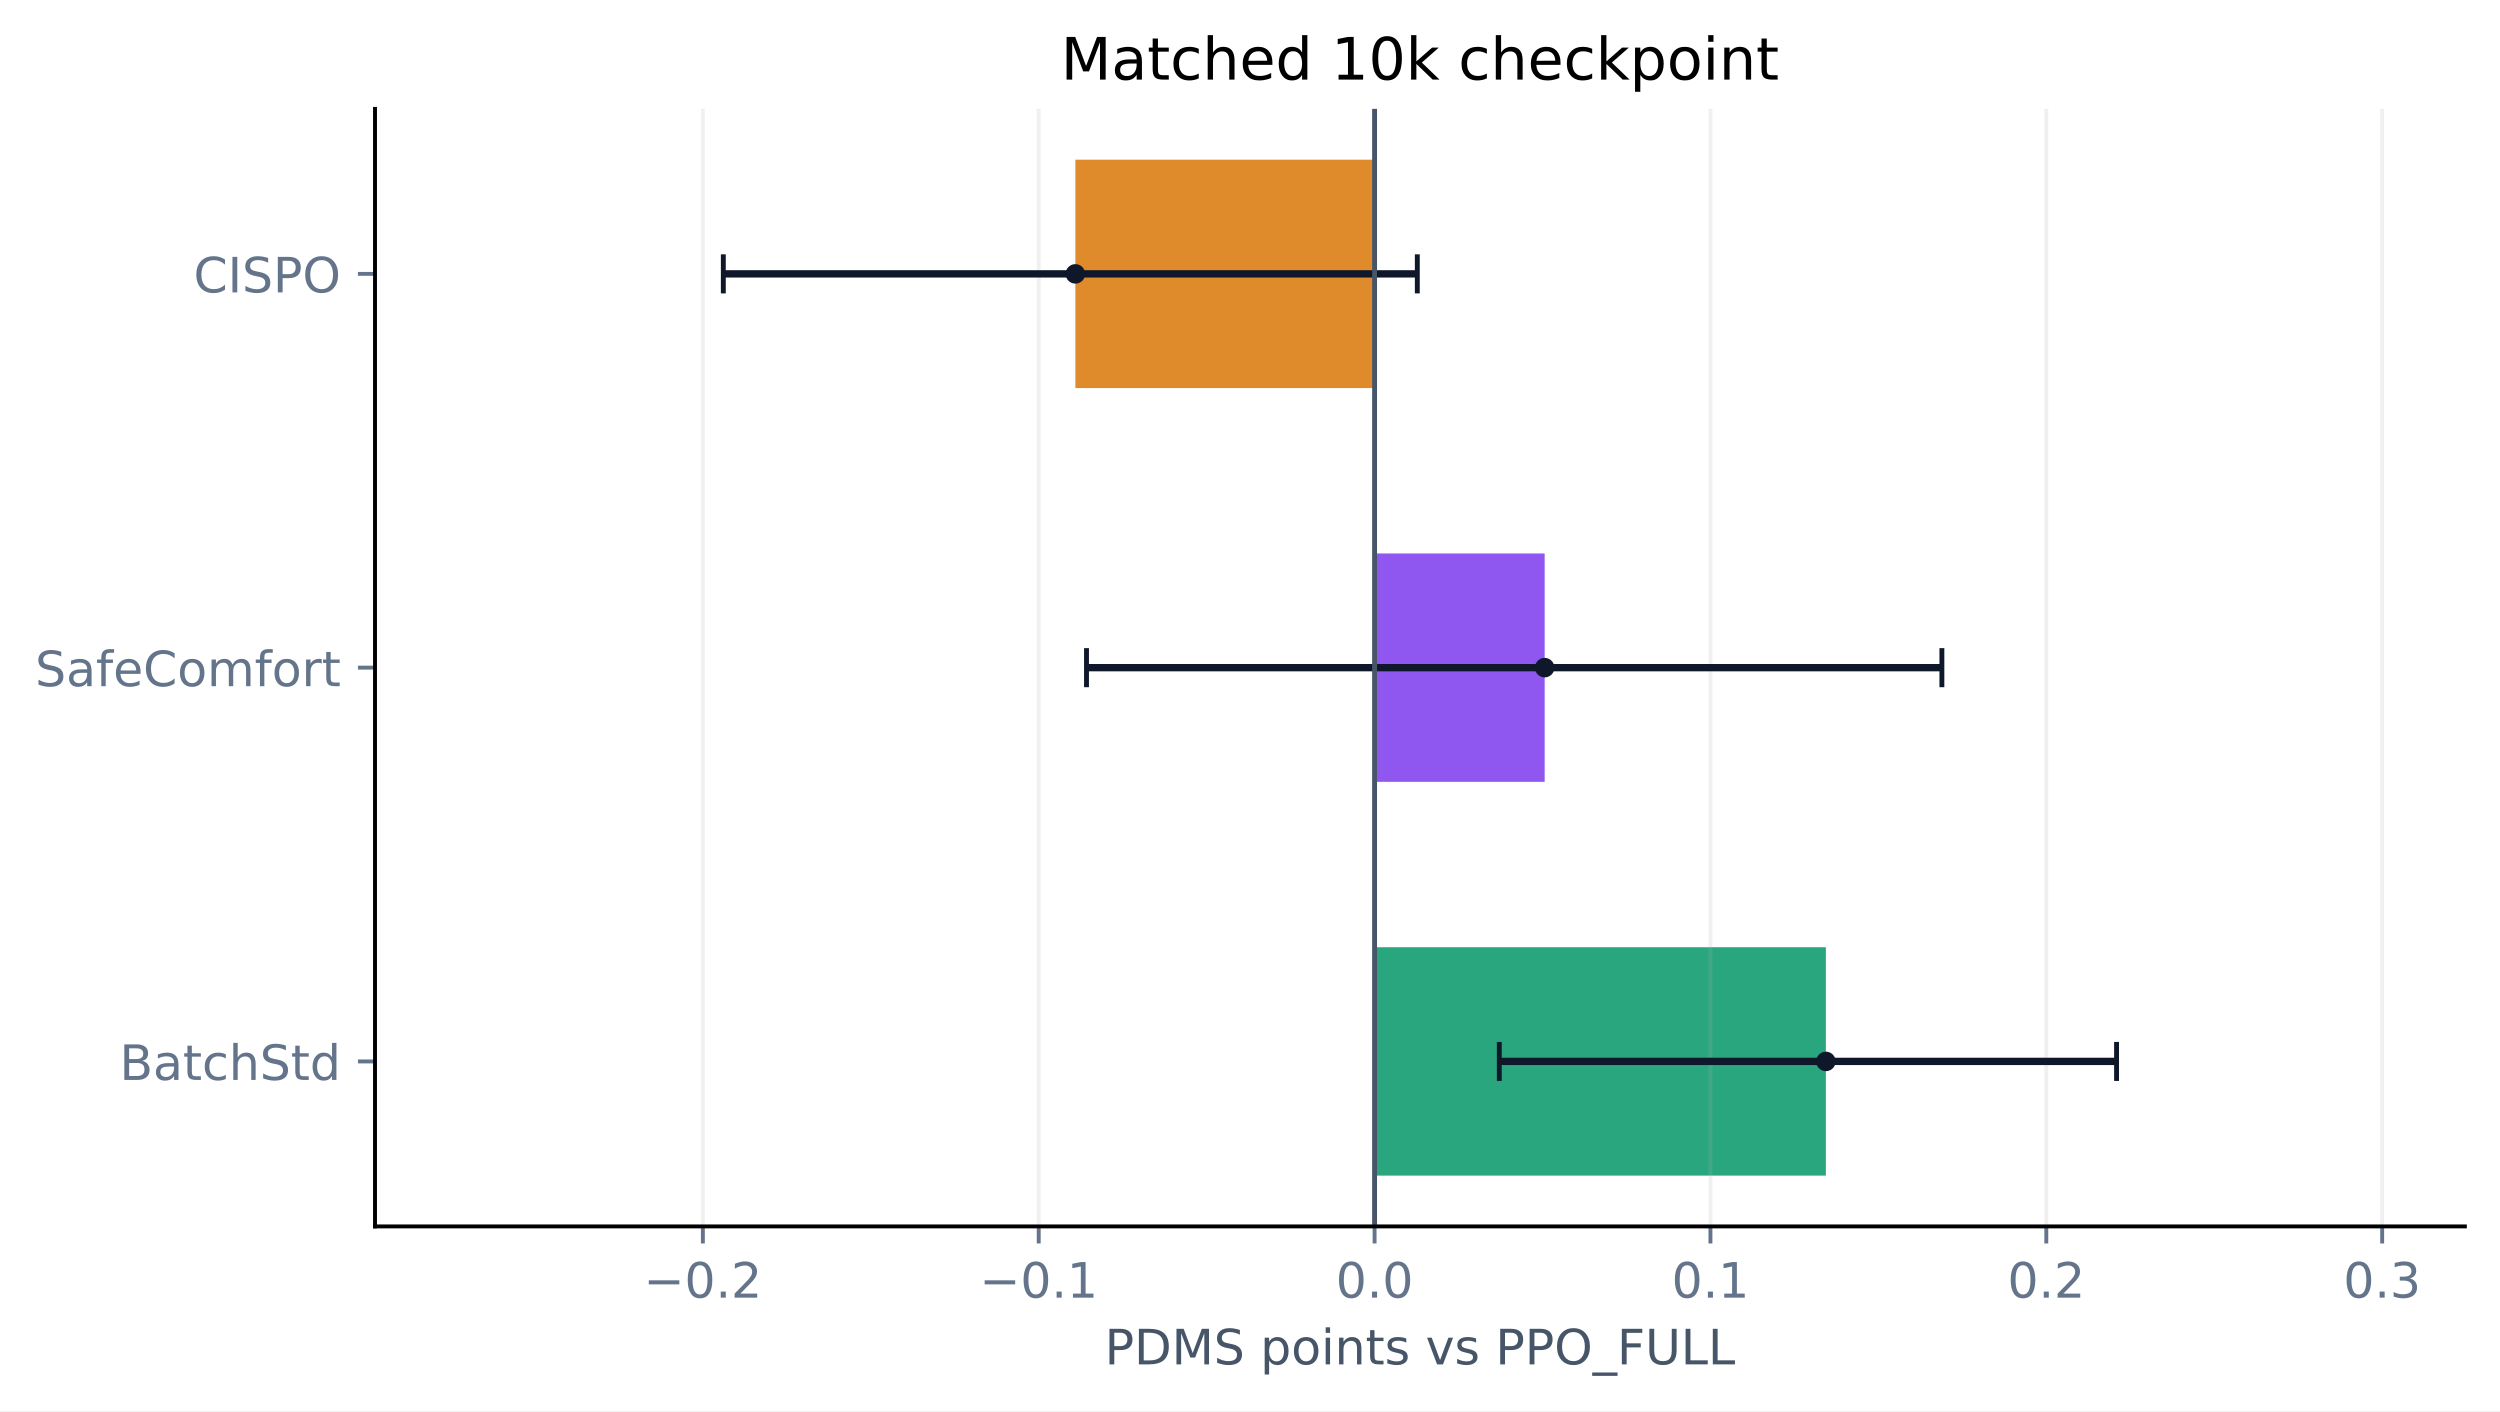
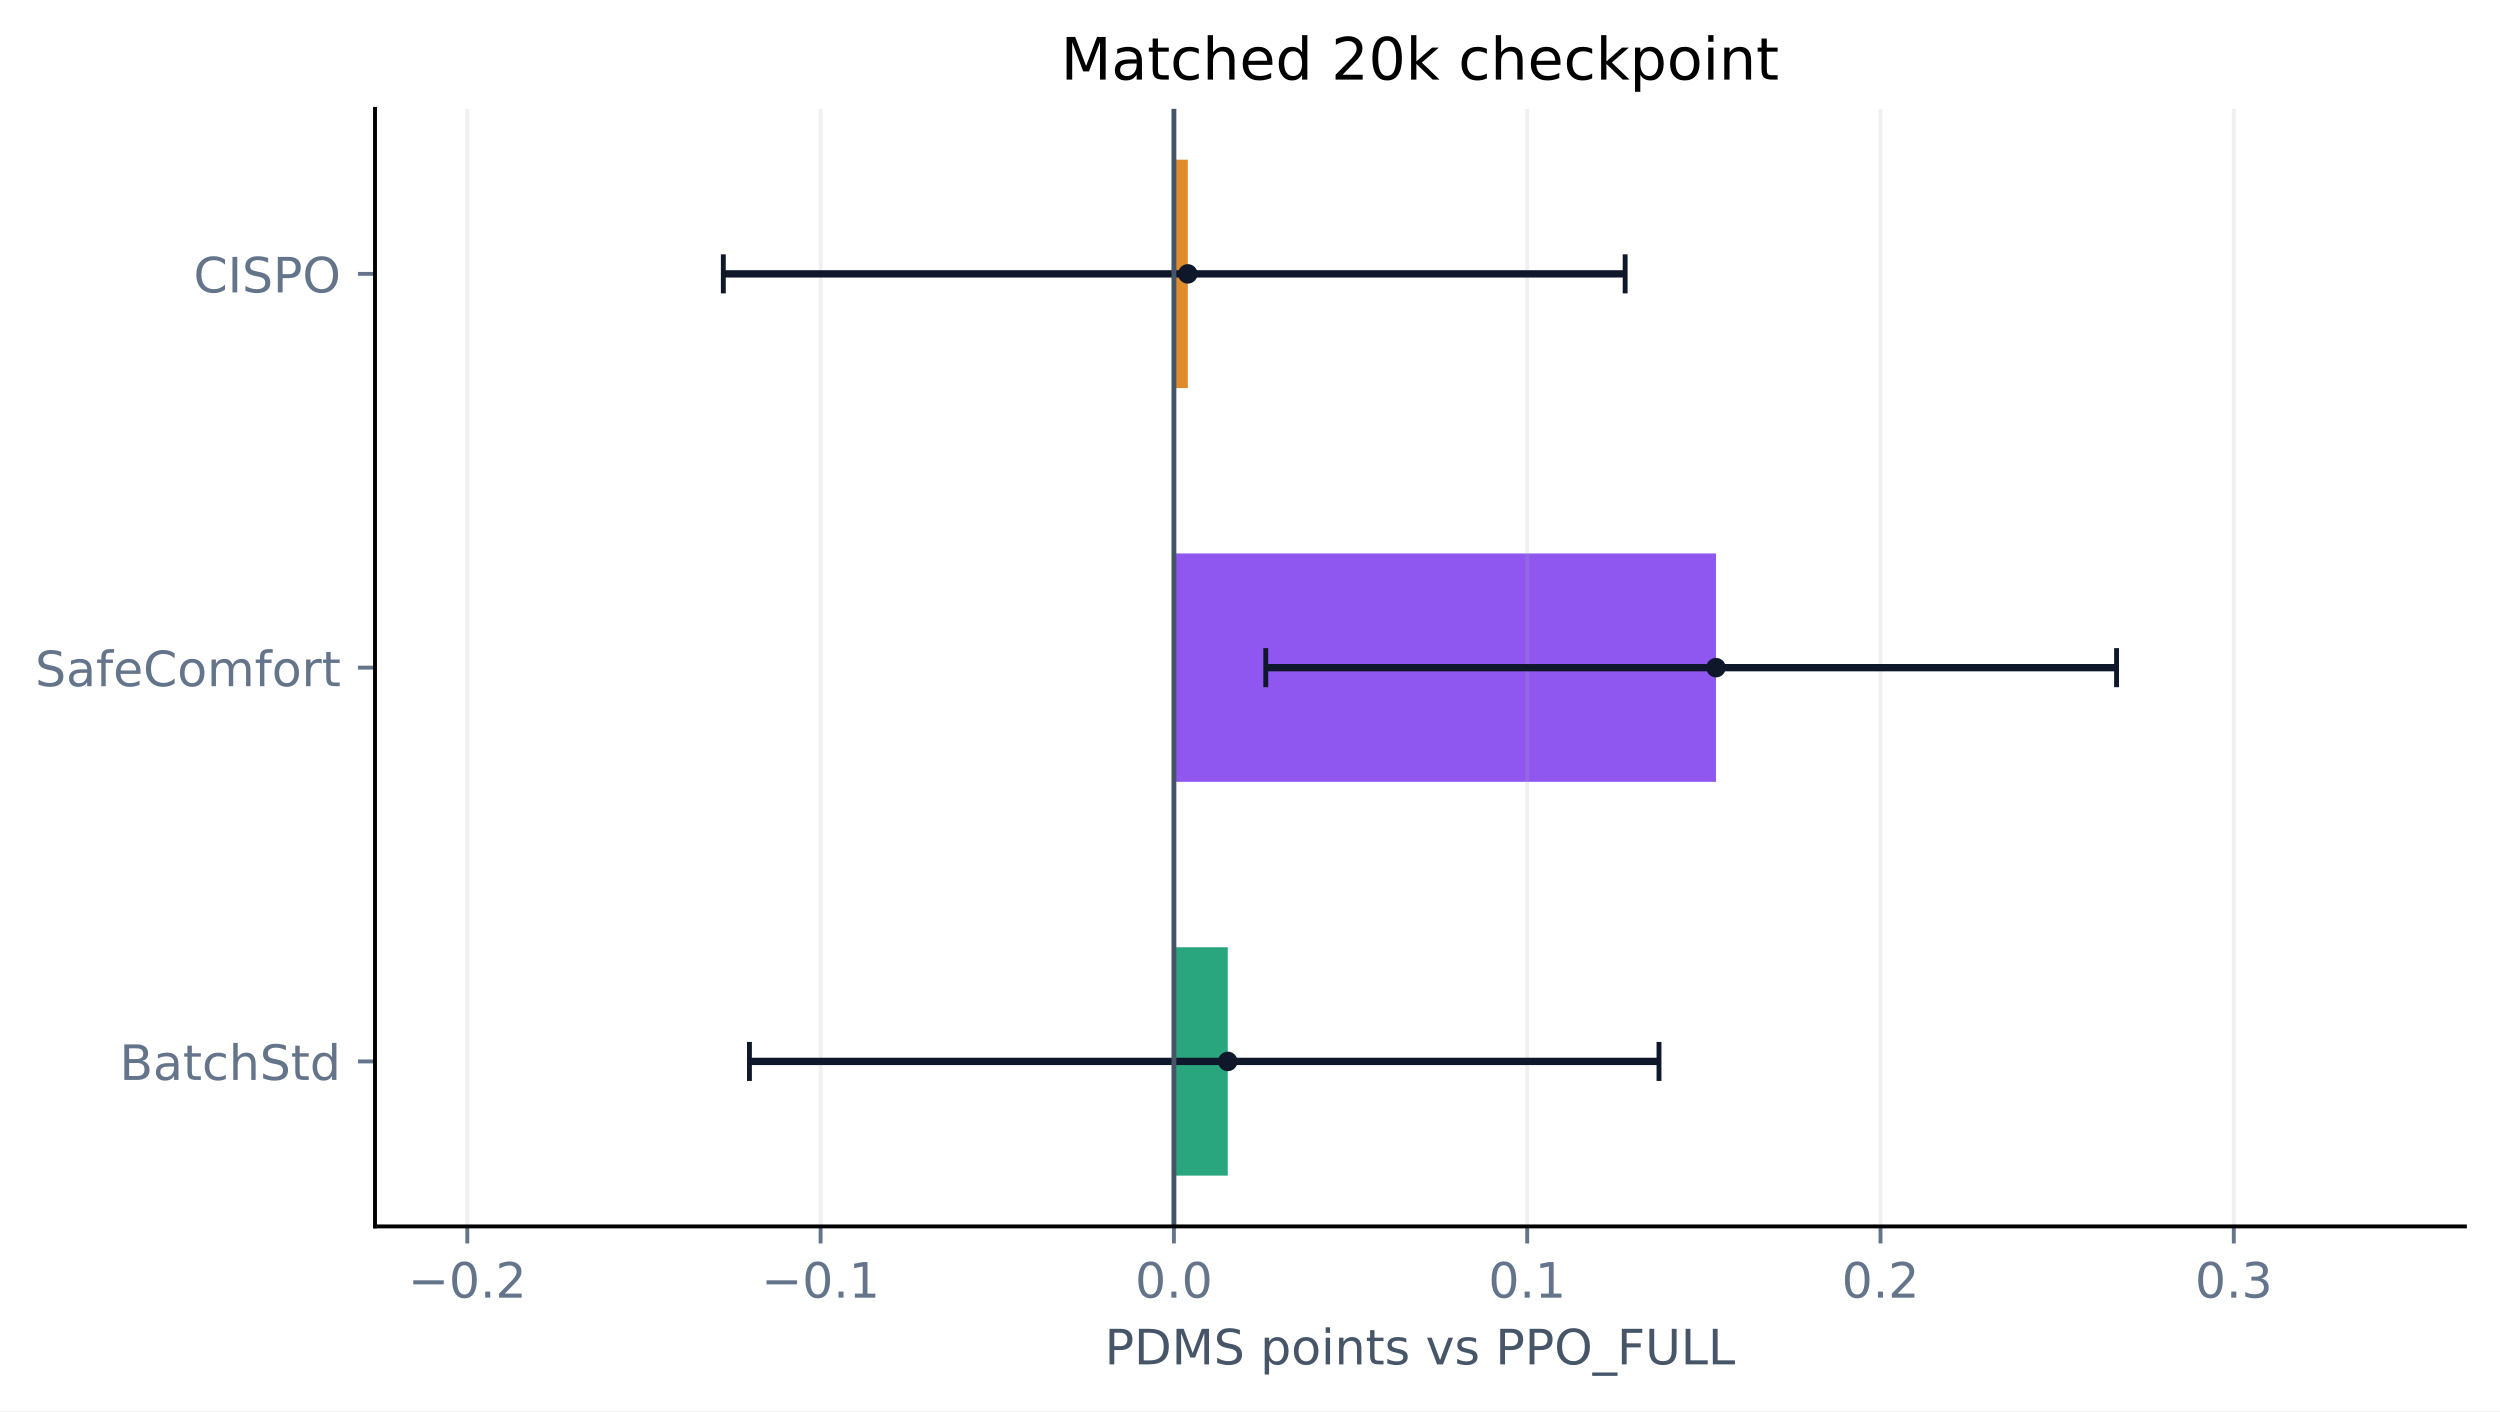
<svg xmlns="http://www.w3.org/2000/svg" xmlns:xlink="http://www.w3.org/1999/xlink" width="512.4pt" height="289.2pt" viewBox="0 0 512.4 289.2" version="1.1">
  <defs>
    <style type="text/css">*{stroke-linejoin: round; stroke-linecap: butt}</style>
  </defs>
  <g id="figure_1">
    <g id="patch_1">
      <path d="M 0 289.2  L 512.4 289.2  L 512.4 0  L 0 0  z " style="fill: #ffffff" />
    </g>
    <g id="axes_1">
      <g id="patch_2">
        <path d="M 76.862 251.365  L 505.2 251.365  L 505.2 22.318  L 76.862 22.318  z " style="fill: #ffffff" />
      </g>
      <g id="patch_3">
-         <path d="M 281.734 240.954  L 374.232 240.954  L 374.232 194.144  L 281.734 194.144  z " clip-path="url(#p1b302d1983)" style="fill: #059669; opacity: 0.85" />
+         <path d="M 240.603 240.954  L 251.644 240.954  L 251.644 194.144  L 240.603 194.144  z " clip-path="url(#p1b302d1983)" style="fill: #059669; opacity: 0.85" />
      </g>
      <g id="patch_4">
-         <path d="M 281.734 160.247  L 316.595 160.247  L 316.595 113.437  L 281.734 113.437  z " clip-path="url(#p1b302d1983)" style="fill: #7c3aed; opacity: 0.85" />
+         <path d="M 240.603 160.247  L 351.709 160.247  L 351.709 113.437  L 240.603 113.437  z " clip-path="url(#p1b302d1983)" style="fill: #7c3aed; opacity: 0.85" />
      </g>
      <g id="patch_5">
-         <path d="M 281.734 79.54  L 220.408 79.54  L 220.408 32.729  L 281.734 32.729  z " clip-path="url(#p1b302d1983)" style="fill: #d97706; opacity: 0.85" />
+         <path d="M 240.603 79.54  L 243.451 79.54  L 243.451 32.729  L 240.603 32.729  z " clip-path="url(#p1b302d1983)" style="fill: #d97706; opacity: 0.85" />
      </g>
      <g id="matplotlib.axis_1">
        <g id="xtick_1">
          <g id="line2d_1">
-             <path d="M 144.058 251.365  L 144.058 22.318  " clip-path="url(#p1b302d1983)" style="fill: none; stroke: #b0b0b0; stroke-opacity: 0.18; stroke-width: 0.8; stroke-linecap: square" />
+             <path d="M 95.779 251.365  L 95.779 22.318  " clip-path="url(#p1b302d1983)" style="fill: none; stroke: #b0b0b0; stroke-opacity: 0.18; stroke-width: 0.8; stroke-linecap: square" />
          </g>
          <g id="line2d_2">
            <defs>
              <path id="m42827bd7b4" d="M 0 0  L 0 3.5  " style="stroke: #64748b; stroke-width: 0.8" />
            </defs>
            <g>
-               <use xlink:href="#m42827bd7b4" x="144.058" y="251.365" style="fill: #64748b; stroke: #64748b; stroke-width: 0.8" />
+               <use xlink:href="#m42827bd7b4" x="95.779" y="251.365" style="fill: #64748b; stroke: #64748b; stroke-width: 0.8" />
            </g>
          </g>
          <g id="text_1">
-             <g style="fill: #64748b" transform="translate(131.917 265.9636) scale(0.1 -0.1)">
+             <g style="fill: #64748b" transform="translate(83.63792 265.9636) scale(0.1 -0.1)">
              <defs>
                <path id="DejaVuSans-2212" d="M 678 2272  L 4684 2272  L 4684 1741  L 678 1741  L 678 2272  z " transform="scale(0.015625)" />
                <path id="DejaVuSans-30" d="M 2034 4250  Q 1547 4250 1301 3770  Q 1056 3291 1056 2328  Q 1056 1369 1301 889  Q 1547 409 2034 409  Q 2525 409 2770 889  Q 3016 1369 3016 2328  Q 3016 3291 2770 3770  Q 2525 4250 2034 4250  z M 2034 4750  Q 2819 4750 3233 4129  Q 3647 3509 3647 2328  Q 3647 1150 3233 529  Q 2819 -91 2034 -91  Q 1250 -91 836 529  Q 422 1150 422 2328  Q 422 3509 836 4129  Q 1250 4750 2034 4750  z " transform="scale(0.015625)" />
                <path id="DejaVuSans-2e" d="M 684 794  L 1344 794  L 1344 0  L 684 0  L 684 794  z " transform="scale(0.015625)" />
                <path id="DejaVuSans-32" d="M 1228 531  L 3431 531  L 3431 0  L 469 0  L 469 531  Q 828 903 1448 1529  Q 2069 2156 2228 2338  Q 2531 2678 2651 2914  Q 2772 3150 2772 3378  Q 2772 3750 2511 3984  Q 2250 4219 1831 4219  Q 1534 4219 1204 4116  Q 875 4013 500 3803  L 500 4441  Q 881 4594 1212 4672  Q 1544 4750 1819 4750  Q 2544 4750 2975 4387  Q 3406 4025 3406 3419  Q 3406 3131 3298 2873  Q 3191 2616 2906 2266  Q 2828 2175 2409 1742  Q 1991 1309 1228 531  z " transform="scale(0.015625)" />
              </defs>
              <use xlink:href="#DejaVuSans-2212" />
              <use xlink:href="#DejaVuSans-30" x="83.789" />
              <use xlink:href="#DejaVuSans-2e" x="147.412" />
              <use xlink:href="#DejaVuSans-32" x="179.199" />
            </g>
          </g>
        </g>
        <g id="xtick_2">
          <g id="line2d_3">
-             <path d="M 212.896 251.365  L 212.896 22.318  " clip-path="url(#p1b302d1983)" style="fill: none; stroke: #b0b0b0; stroke-opacity: 0.18; stroke-width: 0.8; stroke-linecap: square" />
+             <path d="M 168.191 251.365  L 168.191 22.318  " clip-path="url(#p1b302d1983)" style="fill: none; stroke: #b0b0b0; stroke-opacity: 0.18; stroke-width: 0.8; stroke-linecap: square" />
          </g>
          <g id="line2d_4">
            <g>
-               <use xlink:href="#m42827bd7b4" x="212.896" y="251.365" style="fill: #64748b; stroke: #64748b; stroke-width: 0.8" />
+               <use xlink:href="#m42827bd7b4" x="168.191" y="251.365" style="fill: #64748b; stroke: #64748b; stroke-width: 0.8" />
            </g>
          </g>
          <g id="text_2">
-             <g style="fill: #64748b" transform="translate(200.7548 265.9636) scale(0.1 -0.1)">
+             <g style="fill: #64748b" transform="translate(156.0499 265.9636) scale(0.1 -0.1)">
              <defs>
                <path id="DejaVuSans-31" d="M 794 531  L 1825 531  L 1825 4091  L 703 3866  L 703 4441  L 1819 4666  L 2450 4666  L 2450 531  L 3481 531  L 3481 0  L 794 0  L 794 531  z " transform="scale(0.015625)" />
              </defs>
              <use xlink:href="#DejaVuSans-2212" />
              <use xlink:href="#DejaVuSans-30" x="83.789" />
              <use xlink:href="#DejaVuSans-2e" x="147.412" />
              <use xlink:href="#DejaVuSans-31" x="179.199" />
            </g>
          </g>
        </g>
        <g id="xtick_3">
          <g id="line2d_5">
-             <path d="M 281.734 251.365  L 281.734 22.318  " clip-path="url(#p1b302d1983)" style="fill: none; stroke: #b0b0b0; stroke-opacity: 0.18; stroke-width: 0.8; stroke-linecap: square" />
+             <path d="M 240.603 251.365  L 240.603 22.318  " clip-path="url(#p1b302d1983)" style="fill: none; stroke: #b0b0b0; stroke-opacity: 0.18; stroke-width: 0.8; stroke-linecap: square" />
          </g>
          <g id="line2d_6">
            <g>
-               <use xlink:href="#m42827bd7b4" x="281.734" y="251.365" style="fill: #64748b; stroke: #64748b; stroke-width: 0.8" />
+               <use xlink:href="#m42827bd7b4" x="240.603" y="251.365" style="fill: #64748b; stroke: #64748b; stroke-width: 0.8" />
            </g>
          </g>
          <g id="text_3">
-             <g style="fill: #64748b" transform="translate(273.7825 265.9636) scale(0.1 -0.1)">
+             <g style="fill: #64748b" transform="translate(232.6517 265.9636) scale(0.1 -0.1)">
              <use xlink:href="#DejaVuSans-30" />
              <use xlink:href="#DejaVuSans-2e" x="63.623" />
              <use xlink:href="#DejaVuSans-30" x="95.41" />
            </g>
          </g>
        </g>
        <g id="xtick_4">
          <g id="line2d_7">
-             <path d="M 350.572 251.365  L 350.572 22.318  " clip-path="url(#p1b302d1983)" style="fill: none; stroke: #b0b0b0; stroke-opacity: 0.18; stroke-width: 0.8; stroke-linecap: square" />
+             <path d="M 313.015 251.365  L 313.015 22.318  " clip-path="url(#p1b302d1983)" style="fill: none; stroke: #b0b0b0; stroke-opacity: 0.18; stroke-width: 0.8; stroke-linecap: square" />
          </g>
          <g id="line2d_8">
            <g>
-               <use xlink:href="#m42827bd7b4" x="350.572" y="251.365" style="fill: #64748b; stroke: #64748b; stroke-width: 0.8" />
+               <use xlink:href="#m42827bd7b4" x="313.015" y="251.365" style="fill: #64748b; stroke: #64748b; stroke-width: 0.8" />
            </g>
          </g>
          <g id="text_4">
-             <g style="fill: #64748b" transform="translate(342.6204 265.9636) scale(0.1 -0.1)">
+             <g style="fill: #64748b" transform="translate(305.0637 265.9636) scale(0.1 -0.1)">
              <use xlink:href="#DejaVuSans-30" />
              <use xlink:href="#DejaVuSans-2e" x="63.623" />
              <use xlink:href="#DejaVuSans-31" x="95.41" />
            </g>
          </g>
        </g>
        <g id="xtick_5">
          <g id="line2d_9">
-             <path d="M 419.41 251.365  L 419.41 22.318  " clip-path="url(#p1b302d1983)" style="fill: none; stroke: #b0b0b0; stroke-opacity: 0.18; stroke-width: 0.8; stroke-linecap: square" />
+             <path d="M 385.427 251.365  L 385.427 22.318  " clip-path="url(#p1b302d1983)" style="fill: none; stroke: #b0b0b0; stroke-opacity: 0.18; stroke-width: 0.8; stroke-linecap: square" />
          </g>
          <g id="line2d_10">
            <g>
-               <use xlink:href="#m42827bd7b4" x="419.41" y="251.365" style="fill: #64748b; stroke: #64748b; stroke-width: 0.8" />
+               <use xlink:href="#m42827bd7b4" x="385.427" y="251.365" style="fill: #64748b; stroke: #64748b; stroke-width: 0.8" />
            </g>
          </g>
          <g id="text_5">
-             <g style="fill: #64748b" transform="translate(411.4582 265.9636) scale(0.1 -0.1)">
+             <g style="fill: #64748b" transform="translate(377.4757 265.9636) scale(0.1 -0.1)">
              <use xlink:href="#DejaVuSans-30" />
              <use xlink:href="#DejaVuSans-2e" x="63.623" />
              <use xlink:href="#DejaVuSans-32" x="95.41" />
            </g>
          </g>
        </g>
        <g id="xtick_6">
          <g id="line2d_11">
-             <path d="M 488.248 251.365  L 488.248 22.318  " clip-path="url(#p1b302d1983)" style="fill: none; stroke: #b0b0b0; stroke-opacity: 0.18; stroke-width: 0.8; stroke-linecap: square" />
+             <path d="M 457.839 251.365  L 457.839 22.318  " clip-path="url(#p1b302d1983)" style="fill: none; stroke: #b0b0b0; stroke-opacity: 0.18; stroke-width: 0.8; stroke-linecap: square" />
          </g>
          <g id="line2d_12">
            <g>
-               <use xlink:href="#m42827bd7b4" x="488.248" y="251.365" style="fill: #64748b; stroke: #64748b; stroke-width: 0.8" />
+               <use xlink:href="#m42827bd7b4" x="457.839" y="251.365" style="fill: #64748b; stroke: #64748b; stroke-width: 0.8" />
            </g>
          </g>
          <g id="text_6">
-             <g style="fill: #64748b" transform="translate(480.2961 265.9636) scale(0.1 -0.1)">
+             <g style="fill: #64748b" transform="translate(449.8877 265.9636) scale(0.1 -0.1)">
              <defs>
                <path id="DejaVuSans-33" d="M 2597 2516  Q 3050 2419 3304 2112  Q 3559 1806 3559 1356  Q 3559 666 3084 287  Q 2609 -91 1734 -91  Q 1441 -91 1130 -33  Q 819 25 488 141  L 488 750  Q 750 597 1062 519  Q 1375 441 1716 441  Q 2309 441 2620 675  Q 2931 909 2931 1356  Q 2931 1769 2642 2001  Q 2353 2234 1838 2234  L 1294 2234  L 1294 2753  L 1863 2753  Q 2328 2753 2575 2939  Q 2822 3125 2822 3475  Q 2822 3834 2567 4026  Q 2313 4219 1838 4219  Q 1578 4219 1281 4162  Q 984 4106 628 3988  L 628 4550  Q 988 4650 1302 4700  Q 1616 4750 1894 4750  Q 2613 4750 3031 4423  Q 3450 4097 3450 3541  Q 3450 3153 3228 2886  Q 3006 2619 2597 2516  z " transform="scale(0.015625)" />
              </defs>
              <use xlink:href="#DejaVuSans-30" />
              <use xlink:href="#DejaVuSans-2e" x="63.623" />
              <use xlink:href="#DejaVuSans-33" x="95.41" />
            </g>
          </g>
        </g>
        <g id="text_7">
          <g style="fill: #475569" transform="translate(226.4177 279.6417) scale(0.1 -0.1)">
            <defs>
              <path id="DejaVuSans-50" d="M 1259 4147  L 1259 2394  L 2053 2394  Q 2494 2394 2734 2622  Q 2975 2850 2975 3272  Q 2975 3691 2734 3919  Q 2494 4147 2053 4147  L 1259 4147  z M 628 4666  L 2053 4666  Q 2838 4666 3239 4311  Q 3641 3956 3641 3272  Q 3641 2581 3239 2228  Q 2838 1875 2053 1875  L 1259 1875  L 1259 0  L 628 0  L 628 4666  z " transform="scale(0.015625)" />
              <path id="DejaVuSans-44" d="M 1259 4147  L 1259 519  L 2022 519  Q 2988 519 3436 956  Q 3884 1394 3884 2338  Q 3884 3275 3436 3711  Q 2988 4147 2022 4147  L 1259 4147  z M 628 4666  L 1925 4666  Q 3281 4666 3915 4102  Q 4550 3538 4550 2338  Q 4550 1131 3912 565  Q 3275 0 1925 0  L 628 0  L 628 4666  z " transform="scale(0.015625)" />
              <path id="DejaVuSans-4d" d="M 628 4666  L 1569 4666  L 2759 1491  L 3956 4666  L 4897 4666  L 4897 0  L 4281 0  L 4281 4097  L 3078 897  L 2444 897  L 1241 4097  L 1241 0  L 628 0  L 628 4666  z " transform="scale(0.015625)" />
              <path id="DejaVuSans-53" d="M 3425 4513  L 3425 3897  Q 3066 4069 2747 4153  Q 2428 4238 2131 4238  Q 1616 4238 1336 4038  Q 1056 3838 1056 3469  Q 1056 3159 1242 3001  Q 1428 2844 1947 2747  L 2328 2669  Q 3034 2534 3370 2195  Q 3706 1856 3706 1288  Q 3706 609 3251 259  Q 2797 -91 1919 -91  Q 1588 -91 1214 -16  Q 841 59 441 206  L 441 856  Q 825 641 1194 531  Q 1563 422 1919 422  Q 2459 422 2753 634  Q 3047 847 3047 1241  Q 3047 1584 2836 1778  Q 2625 1972 2144 2069  L 1759 2144  Q 1053 2284 737 2584  Q 422 2884 422 3419  Q 422 4038 858 4394  Q 1294 4750 2059 4750  Q 2388 4750 2728 4690  Q 3069 4631 3425 4513  z " transform="scale(0.015625)" />
              <path id="DejaVuSans-20" transform="scale(0.015625)" />
              <path id="DejaVuSans-70" d="M 1159 525  L 1159 -1331  L 581 -1331  L 581 3500  L 1159 3500  L 1159 2969  Q 1341 3281 1617 3432  Q 1894 3584 2278 3584  Q 2916 3584 3314 3078  Q 3713 2572 3713 1747  Q 3713 922 3314 415  Q 2916 -91 2278 -91  Q 1894 -91 1617 61  Q 1341 213 1159 525  z M 3116 1747  Q 3116 2381 2855 2742  Q 2594 3103 2138 3103  Q 1681 3103 1420 2742  Q 1159 2381 1159 1747  Q 1159 1113 1420 752  Q 1681 391 2138 391  Q 2594 391 2855 752  Q 3116 1113 3116 1747  z " transform="scale(0.015625)" />
              <path id="DejaVuSans-6f" d="M 1959 3097  Q 1497 3097 1228 2736  Q 959 2375 959 1747  Q 959 1119 1226 758  Q 1494 397 1959 397  Q 2419 397 2687 759  Q 2956 1122 2956 1747  Q 2956 2369 2687 2733  Q 2419 3097 1959 3097  z M 1959 3584  Q 2709 3584 3137 3096  Q 3566 2609 3566 1747  Q 3566 888 3137 398  Q 2709 -91 1959 -91  Q 1206 -91 779 398  Q 353 888 353 1747  Q 353 2609 779 3096  Q 1206 3584 1959 3584  z " transform="scale(0.015625)" />
              <path id="DejaVuSans-69" d="M 603 3500  L 1178 3500  L 1178 0  L 603 0  L 603 3500  z M 603 4863  L 1178 4863  L 1178 4134  L 603 4134  L 603 4863  z " transform="scale(0.015625)" />
              <path id="DejaVuSans-6e" d="M 3513 2113  L 3513 0  L 2938 0  L 2938 2094  Q 2938 2591 2744 2837  Q 2550 3084 2163 3084  Q 1697 3084 1428 2787  Q 1159 2491 1159 1978  L 1159 0  L 581 0  L 581 3500  L 1159 3500  L 1159 2956  Q 1366 3272 1645 3428  Q 1925 3584 2291 3584  Q 2894 3584 3203 3211  Q 3513 2838 3513 2113  z " transform="scale(0.015625)" />
              <path id="DejaVuSans-74" d="M 1172 4494  L 1172 3500  L 2356 3500  L 2356 3053  L 1172 3053  L 1172 1153  Q 1172 725 1289 603  Q 1406 481 1766 481  L 2356 481  L 2356 0  L 1766 0  Q 1100 0 847 248  Q 594 497 594 1153  L 594 3053  L 172 3053  L 172 3500  L 594 3500  L 594 4494  L 1172 4494  z " transform="scale(0.015625)" />
              <path id="DejaVuSans-73" d="M 2834 3397  L 2834 2853  Q 2591 2978 2328 3040  Q 2066 3103 1784 3103  Q 1356 3103 1142 2972  Q 928 2841 928 2578  Q 928 2378 1081 2264  Q 1234 2150 1697 2047  L 1894 2003  Q 2506 1872 2764 1633  Q 3022 1394 3022 966  Q 3022 478 2636 193  Q 2250 -91 1575 -91  Q 1294 -91 989 -36  Q 684 19 347 128  L 347 722  Q 666 556 975 473  Q 1284 391 1588 391  Q 1994 391 2212 530  Q 2431 669 2431 922  Q 2431 1156 2273 1281  Q 2116 1406 1581 1522  L 1381 1569  Q 847 1681 609 1914  Q 372 2147 372 2553  Q 372 3047 722 3315  Q 1072 3584 1716 3584  Q 2034 3584 2315 3537  Q 2597 3491 2834 3397  z " transform="scale(0.015625)" />
              <path id="DejaVuSans-76" d="M 191 3500  L 800 3500  L 1894 563  L 2988 3500  L 3597 3500  L 2284 0  L 1503 0  L 191 3500  z " transform="scale(0.015625)" />
              <path id="DejaVuSans-4f" d="M 2522 4238  Q 1834 4238 1429 3725  Q 1025 3213 1025 2328  Q 1025 1447 1429 934  Q 1834 422 2522 422  Q 3209 422 3611 934  Q 4013 1447 4013 2328  Q 4013 3213 3611 3725  Q 3209 4238 2522 4238  z M 2522 4750  Q 3503 4750 4090 4092  Q 4678 3434 4678 2328  Q 4678 1225 4090 567  Q 3503 -91 2522 -91  Q 1538 -91 948 565  Q 359 1222 359 2328  Q 359 3434 948 4092  Q 1538 4750 2522 4750  z " transform="scale(0.015625)" />
              <path id="DejaVuSans-5f" d="M 3263 -1063  L 3263 -1509  L -63 -1509  L -63 -1063  L 3263 -1063  z " transform="scale(0.015625)" />
              <path id="DejaVuSans-46" d="M 628 4666  L 3309 4666  L 3309 4134  L 1259 4134  L 1259 2759  L 3109 2759  L 3109 2228  L 1259 2228  L 1259 0  L 628 0  L 628 4666  z " transform="scale(0.015625)" />
              <path id="DejaVuSans-55" d="M 556 4666  L 1191 4666  L 1191 1831  Q 1191 1081 1462 751  Q 1734 422 2344 422  Q 2950 422 3222 751  Q 3494 1081 3494 1831  L 3494 4666  L 4128 4666  L 4128 1753  Q 4128 841 3676 375  Q 3225 -91 2344 -91  Q 1459 -91 1007 375  Q 556 841 556 1753  L 556 4666  z " transform="scale(0.015625)" />
              <path id="DejaVuSans-4c" d="M 628 4666  L 1259 4666  L 1259 531  L 3531 531  L 3531 0  L 628 0  L 628 4666  z " transform="scale(0.015625)" />
            </defs>
            <use xlink:href="#DejaVuSans-50" />
            <use xlink:href="#DejaVuSans-44" x="60.303" />
            <use xlink:href="#DejaVuSans-4d" x="137.305" />
            <use xlink:href="#DejaVuSans-53" x="223.584" />
            <use xlink:href="#DejaVuSans-20" x="287.061" />
            <use xlink:href="#DejaVuSans-70" x="318.848" />
            <use xlink:href="#DejaVuSans-6f" x="382.324" />
            <use xlink:href="#DejaVuSans-69" x="443.506" />
            <use xlink:href="#DejaVuSans-6e" x="471.289" />
            <use xlink:href="#DejaVuSans-74" x="534.668" />
            <use xlink:href="#DejaVuSans-73" x="573.877" />
            <use xlink:href="#DejaVuSans-20" x="625.977" />
            <use xlink:href="#DejaVuSans-76" x="657.764" />
            <use xlink:href="#DejaVuSans-73" x="716.943" />
            <use xlink:href="#DejaVuSans-20" x="769.043" />
            <use xlink:href="#DejaVuSans-50" x="800.83" />
            <use xlink:href="#DejaVuSans-50" x="861.133" />
            <use xlink:href="#DejaVuSans-4f" x="921.436" />
            <use xlink:href="#DejaVuSans-5f" x="1000.146" />
            <use xlink:href="#DejaVuSans-46" x="1050.146" />
            <use xlink:href="#DejaVuSans-55" x="1107.666" />
            <use xlink:href="#DejaVuSans-4c" x="1180.859" />
            <use xlink:href="#DejaVuSans-4c" x="1236.572" />
          </g>
        </g>
      </g>
      <g id="matplotlib.axis_2">
        <g id="ytick_1">
          <g id="line2d_13">
            <defs>
              <path id="mba70c5f97d" d="M 0 0  L -3.5 0  " style="stroke: #64748b; stroke-width: 0.8" />
            </defs>
            <g>
              <use xlink:href="#mba70c5f97d" x="76.862" y="217.549" style="fill: #64748b; stroke: #64748b; stroke-width: 0.8" />
            </g>
          </g>
          <g id="text_8">
            <g style="fill: #64748b" transform="translate(24.5 221.348) scale(0.1 -0.1)">
              <defs>
                <path id="DejaVuSans-42" d="M 1259 2228  L 1259 519  L 2272 519  Q 2781 519 3026 730  Q 3272 941 3272 1375  Q 3272 1813 3026 2020  Q 2781 2228 2272 2228  L 1259 2228  z M 1259 4147  L 1259 2741  L 2194 2741  Q 2656 2741 2882 2914  Q 3109 3088 3109 3444  Q 3109 3797 2882 3972  Q 2656 4147 2194 4147  L 1259 4147  z M 628 4666  L 2241 4666  Q 2963 4666 3353 4366  Q 3744 4066 3744 3513  Q 3744 3084 3544 2831  Q 3344 2578 2956 2516  Q 3422 2416 3680 2098  Q 3938 1781 3938 1306  Q 3938 681 3513 340  Q 3088 0 2303 0  L 628 0  L 628 4666  z " transform="scale(0.015625)" />
                <path id="DejaVuSans-61" d="M 2194 1759  Q 1497 1759 1228 1600  Q 959 1441 959 1056  Q 959 750 1161 570  Q 1363 391 1709 391  Q 2188 391 2477 730  Q 2766 1069 2766 1631  L 2766 1759  L 2194 1759  z M 3341 1997  L 3341 0  L 2766 0  L 2766 531  Q 2569 213 2275 61  Q 1981 -91 1556 -91  Q 1019 -91 701 211  Q 384 513 384 1019  Q 384 1609 779 1909  Q 1175 2209 1959 2209  L 2766 2209  L 2766 2266  Q 2766 2663 2505 2880  Q 2244 3097 1772 3097  Q 1472 3097 1187 3025  Q 903 2953 641 2809  L 641 3341  Q 956 3463 1253 3523  Q 1550 3584 1831 3584  Q 2591 3584 2966 3190  Q 3341 2797 3341 1997  z " transform="scale(0.015625)" />
                <path id="DejaVuSans-63" d="M 3122 3366  L 3122 2828  Q 2878 2963 2633 3030  Q 2388 3097 2138 3097  Q 1578 3097 1268 2742  Q 959 2388 959 1747  Q 959 1106 1268 751  Q 1578 397 2138 397  Q 2388 397 2633 464  Q 2878 531 3122 666  L 3122 134  Q 2881 22 2623 -34  Q 2366 -91 2075 -91  Q 1284 -91 818 406  Q 353 903 353 1747  Q 353 2603 823 3093  Q 1294 3584 2113 3584  Q 2378 3584 2631 3529  Q 2884 3475 3122 3366  z " transform="scale(0.015625)" />
                <path id="DejaVuSans-68" d="M 3513 2113  L 3513 0  L 2938 0  L 2938 2094  Q 2938 2591 2744 2837  Q 2550 3084 2163 3084  Q 1697 3084 1428 2787  Q 1159 2491 1159 1978  L 1159 0  L 581 0  L 581 4863  L 1159 4863  L 1159 2956  Q 1366 3272 1645 3428  Q 1925 3584 2291 3584  Q 2894 3584 3203 3211  Q 3513 2838 3513 2113  z " transform="scale(0.015625)" />
                <path id="DejaVuSans-64" d="M 2906 2969  L 2906 4863  L 3481 4863  L 3481 0  L 2906 0  L 2906 525  Q 2725 213 2448 61  Q 2172 -91 1784 -91  Q 1150 -91 751 415  Q 353 922 353 1747  Q 353 2572 751 3078  Q 1150 3584 1784 3584  Q 2172 3584 2448 3432  Q 2725 3281 2906 2969  z M 947 1747  Q 947 1113 1208 752  Q 1469 391 1925 391  Q 2381 391 2643 752  Q 2906 1113 2906 1747  Q 2906 2381 2643 2742  Q 2381 3103 1925 3103  Q 1469 3103 1208 2742  Q 947 2381 947 1747  z " transform="scale(0.015625)" />
              </defs>
              <use xlink:href="#DejaVuSans-42" />
              <use xlink:href="#DejaVuSans-61" x="68.604" />
              <use xlink:href="#DejaVuSans-74" x="129.883" />
              <use xlink:href="#DejaVuSans-63" x="169.092" />
              <use xlink:href="#DejaVuSans-68" x="224.072" />
              <use xlink:href="#DejaVuSans-53" x="287.451" />
              <use xlink:href="#DejaVuSans-74" x="350.928" />
              <use xlink:href="#DejaVuSans-64" x="390.137" />
            </g>
          </g>
        </g>
        <g id="ytick_2">
          <g id="line2d_14">
            <g>
              <use xlink:href="#mba70c5f97d" x="76.862" y="136.842" style="fill: #64748b; stroke: #64748b; stroke-width: 0.8" />
            </g>
          </g>
          <g id="text_9">
            <g style="fill: #64748b" transform="translate(7.2 140.6409) scale(0.1 -0.1)">
              <defs>
                <path id="DejaVuSans-66" d="M 2375 4863  L 2375 4384  L 1825 4384  Q 1516 4384 1395 4259  Q 1275 4134 1275 3809  L 1275 3500  L 2222 3500  L 2222 3053  L 1275 3053  L 1275 0  L 697 0  L 697 3053  L 147 3053  L 147 3500  L 697 3500  L 697 3744  Q 697 4328 969 4595  Q 1241 4863 1831 4863  L 2375 4863  z " transform="scale(0.015625)" />
                <path id="DejaVuSans-65" d="M 3597 1894  L 3597 1613  L 953 1613  Q 991 1019 1311 708  Q 1631 397 2203 397  Q 2534 397 2845 478  Q 3156 559 3463 722  L 3463 178  Q 3153 47 2828 -22  Q 2503 -91 2169 -91  Q 1331 -91 842 396  Q 353 884 353 1716  Q 353 2575 817 3079  Q 1281 3584 2069 3584  Q 2775 3584 3186 3129  Q 3597 2675 3597 1894  z M 3022 2063  Q 3016 2534 2758 2815  Q 2500 3097 2075 3097  Q 1594 3097 1305 2825  Q 1016 2553 972 2059  L 3022 2063  z " transform="scale(0.015625)" />
                <path id="DejaVuSans-43" d="M 4122 4306  L 4122 3641  Q 3803 3938 3442 4084  Q 3081 4231 2675 4231  Q 1875 4231 1450 3742  Q 1025 3253 1025 2328  Q 1025 1406 1450 917  Q 1875 428 2675 428  Q 3081 428 3442 575  Q 3803 722 4122 1019  L 4122 359  Q 3791 134 3420 21  Q 3050 -91 2638 -91  Q 1578 -91 968 557  Q 359 1206 359 2328  Q 359 3453 968 4101  Q 1578 4750 2638 4750  Q 3056 4750 3426 4639  Q 3797 4528 4122 4306  z " transform="scale(0.015625)" />
                <path id="DejaVuSans-6d" d="M 3328 2828  Q 3544 3216 3844 3400  Q 4144 3584 4550 3584  Q 5097 3584 5394 3201  Q 5691 2819 5691 2113  L 5691 0  L 5113 0  L 5113 2094  Q 5113 2597 4934 2840  Q 4756 3084 4391 3084  Q 3944 3084 3684 2787  Q 3425 2491 3425 1978  L 3425 0  L 2847 0  L 2847 2094  Q 2847 2600 2669 2842  Q 2491 3084 2119 3084  Q 1678 3084 1418 2786  Q 1159 2488 1159 1978  L 1159 0  L 581 0  L 581 3500  L 1159 3500  L 1159 2956  Q 1356 3278 1631 3431  Q 1906 3584 2284 3584  Q 2666 3584 2933 3390  Q 3200 3197 3328 2828  z " transform="scale(0.015625)" />
                <path id="DejaVuSans-72" d="M 2631 2963  Q 2534 3019 2420 3045  Q 2306 3072 2169 3072  Q 1681 3072 1420 2755  Q 1159 2438 1159 1844  L 1159 0  L 581 0  L 581 3500  L 1159 3500  L 1159 2956  Q 1341 3275 1631 3429  Q 1922 3584 2338 3584  Q 2397 3584 2469 3576  Q 2541 3569 2628 3553  L 2631 2963  z " transform="scale(0.015625)" />
              </defs>
              <use xlink:href="#DejaVuSans-53" />
              <use xlink:href="#DejaVuSans-61" x="63.477" />
              <use xlink:href="#DejaVuSans-66" x="124.756" />
              <use xlink:href="#DejaVuSans-65" x="159.961" />
              <use xlink:href="#DejaVuSans-43" x="221.484" />
              <use xlink:href="#DejaVuSans-6f" x="291.309" />
              <use xlink:href="#DejaVuSans-6d" x="352.49" />
              <use xlink:href="#DejaVuSans-66" x="449.902" />
              <use xlink:href="#DejaVuSans-6f" x="485.107" />
              <use xlink:href="#DejaVuSans-72" x="546.289" />
              <use xlink:href="#DejaVuSans-74" x="587.402" />
            </g>
          </g>
        </g>
        <g id="ytick_3">
          <g id="line2d_15">
            <g>
              <use xlink:href="#mba70c5f97d" x="76.862" y="56.134" style="fill: #64748b; stroke: #64748b; stroke-width: 0.8" />
            </g>
          </g>
          <g id="text_10">
            <g style="fill: #64748b" transform="translate(39.67969 59.93366) scale(0.1 -0.1)">
              <defs>
                <path id="DejaVuSans-49" d="M 628 4666  L 1259 4666  L 1259 0  L 628 0  L 628 4666  z " transform="scale(0.015625)" />
              </defs>
              <use xlink:href="#DejaVuSans-43" />
              <use xlink:href="#DejaVuSans-49" x="69.824" />
              <use xlink:href="#DejaVuSans-53" x="99.316" />
              <use xlink:href="#DejaVuSans-50" x="162.793" />
              <use xlink:href="#DejaVuSans-4f" x="223.096" />
            </g>
          </g>
        </g>
      </g>
      <g id="LineCollection_1">
-         <path d="M 307.295 217.549  L 433.81 217.549  " clip-path="url(#p1b302d1983)" style="fill: none; stroke: #0f172a; stroke-width: 1.5" />
+         <path d="M 153.606 217.549  L 340.028 217.549  " clip-path="url(#p1b302d1983)" style="fill: none; stroke: #0f172a; stroke-width: 1.5" />
      </g>
      <g id="line2d_16">
        <defs>
          <path id="m059c4754bf" d="M 0 4  L 0 -4  " style="stroke: #0f172a" />
        </defs>
        <g clip-path="url(#p1b302d1983)">
-           <use xlink:href="#m059c4754bf" x="307.295" y="217.549" style="fill: #0f172a; stroke: #0f172a" />
+           <use xlink:href="#m059c4754bf" x="153.606" y="217.549" style="fill: #0f172a; stroke: #0f172a" />
        </g>
      </g>
      <g id="line2d_17">
        <g clip-path="url(#p1b302d1983)">
-           <use xlink:href="#m059c4754bf" x="433.81" y="217.549" style="fill: #0f172a; stroke: #0f172a" />
+           <use xlink:href="#m059c4754bf" x="340.028" y="217.549" style="fill: #0f172a; stroke: #0f172a" />
        </g>
      </g>
      <g id="LineCollection_2">
-         <path d="M 222.691 136.842  L 398.008 136.842  " clip-path="url(#p1b302d1983)" style="fill: none; stroke: #0f172a; stroke-width: 1.5" />
+         <path d="M 259.432 136.842  L 433.81 136.842  " clip-path="url(#p1b302d1983)" style="fill: none; stroke: #0f172a; stroke-width: 1.5" />
      </g>
      <g id="line2d_18">
        <g clip-path="url(#p1b302d1983)">
-           <use xlink:href="#m059c4754bf" x="222.691" y="136.842" style="fill: #0f172a; stroke: #0f172a" />
+           <use xlink:href="#m059c4754bf" x="259.432" y="136.842" style="fill: #0f172a; stroke: #0f172a" />
        </g>
      </g>
      <g id="line2d_19">
        <g clip-path="url(#p1b302d1983)">
-           <use xlink:href="#m059c4754bf" x="398.008" y="136.842" style="fill: #0f172a; stroke: #0f172a" />
+           <use xlink:href="#m059c4754bf" x="433.81" y="136.842" style="fill: #0f172a; stroke: #0f172a" />
        </g>
      </g>
      <g id="LineCollection_3">
-         <path d="M 148.252 56.134  L 290.491 56.134  " clip-path="url(#p1b302d1983)" style="fill: none; stroke: #0f172a; stroke-width: 1.5" />
+         <path d="M 148.252 56.134  L 333.091 56.134  " clip-path="url(#p1b302d1983)" style="fill: none; stroke: #0f172a; stroke-width: 1.5" />
      </g>
      <g id="line2d_20">
        <g clip-path="url(#p1b302d1983)">
          <use xlink:href="#m059c4754bf" x="148.252" y="56.134" style="fill: #0f172a; stroke: #0f172a" />
        </g>
      </g>
      <g id="line2d_21">
        <g clip-path="url(#p1b302d1983)">
-           <use xlink:href="#m059c4754bf" x="290.491" y="56.134" style="fill: #0f172a; stroke: #0f172a" />
+           <use xlink:href="#m059c4754bf" x="333.091" y="56.134" style="fill: #0f172a; stroke: #0f172a" />
        </g>
      </g>
      <g id="line2d_22">
-         <path d="M 281.734 251.365  L 281.734 22.318  " clip-path="url(#p1b302d1983)" style="fill: none; stroke: #475569; stroke-linecap: square" />
+         <path d="M 240.603 251.365  L 240.603 22.318  " clip-path="url(#p1b302d1983)" style="fill: none; stroke: #475569; stroke-linecap: square" />
      </g>
      <g id="line2d_23">
        <defs>
          <path id="m45b02fd755" d="M 0 1.5  C 0.398 1.5 0.779 1.342 1.061 1.061  C 1.342 0.779 1.5 0.398 1.5 0  C 1.5 -0.398 1.342 -0.779 1.061 -1.061  C 0.779 -1.342 0.398 -1.5 0 -1.5  C -0.398 -1.5 -0.779 -1.342 -1.061 -1.061  C -1.342 -0.779 -1.5 -0.398 -1.5 0  C -1.5 0.398 -1.342 0.779 -1.061 1.061  C -0.779 1.342 -0.398 1.5 0 1.5  z " style="stroke: #0f172a" />
        </defs>
        <g clip-path="url(#p1b302d1983)">
-           <use xlink:href="#m45b02fd755" x="374.232" y="217.549" style="fill: #0f172a; stroke: #0f172a" />
+           <use xlink:href="#m45b02fd755" x="251.644" y="217.549" style="fill: #0f172a; stroke: #0f172a" />
        </g>
      </g>
      <g id="line2d_24">
        <g clip-path="url(#p1b302d1983)">
-           <use xlink:href="#m45b02fd755" x="316.595" y="136.842" style="fill: #0f172a; stroke: #0f172a" />
+           <use xlink:href="#m45b02fd755" x="351.709" y="136.842" style="fill: #0f172a; stroke: #0f172a" />
        </g>
      </g>
      <g id="line2d_25">
        <g clip-path="url(#p1b302d1983)">
-           <use xlink:href="#m45b02fd755" x="220.408" y="56.134" style="fill: #0f172a; stroke: #0f172a" />
+           <use xlink:href="#m45b02fd755" x="243.451" y="56.134" style="fill: #0f172a; stroke: #0f172a" />
        </g>
      </g>
      <g id="patch_6">
        <path d="M 76.862 251.365  L 76.862 22.318  " style="fill: none; stroke: #000000; stroke-width: 0.8; stroke-linejoin: miter; stroke-linecap: square" />
      </g>
      <g id="patch_7">
        <path d="M 76.862 251.365  L 505.2 251.365  " style="fill: none; stroke: #000000; stroke-width: 0.8; stroke-linejoin: miter; stroke-linecap: square" />
      </g>
      <g id="text_11">
        <g transform="translate(217.4307 16.31812) scale(0.12 -0.12)">
          <defs>
            <path id="DejaVuSans-6b" d="M 581 4863  L 1159 4863  L 1159 1991  L 2875 3500  L 3609 3500  L 1753 1863  L 3688 0  L 2938 0  L 1159 1709  L 1159 0  L 581 0  L 581 4863  z " transform="scale(0.015625)" />
          </defs>
          <use xlink:href="#DejaVuSans-4d" />
          <use xlink:href="#DejaVuSans-61" x="86.279" />
          <use xlink:href="#DejaVuSans-74" x="147.559" />
          <use xlink:href="#DejaVuSans-63" x="186.768" />
          <use xlink:href="#DejaVuSans-68" x="241.748" />
          <use xlink:href="#DejaVuSans-65" x="305.127" />
          <use xlink:href="#DejaVuSans-64" x="366.65" />
          <use xlink:href="#DejaVuSans-20" x="430.127" />
-           <use xlink:href="#DejaVuSans-31" x="461.914" />
+           <use xlink:href="#DejaVuSans-32" x="461.914" />
          <use xlink:href="#DejaVuSans-30" x="525.537" />
          <use xlink:href="#DejaVuSans-6b" x="589.16" />
          <use xlink:href="#DejaVuSans-20" x="647.07" />
          <use xlink:href="#DejaVuSans-63" x="678.857" />
          <use xlink:href="#DejaVuSans-68" x="733.838" />
          <use xlink:href="#DejaVuSans-65" x="797.217" />
          <use xlink:href="#DejaVuSans-63" x="858.74" />
          <use xlink:href="#DejaVuSans-6b" x="913.721" />
          <use xlink:href="#DejaVuSans-70" x="971.631" />
          <use xlink:href="#DejaVuSans-6f" x="1035.107" />
          <use xlink:href="#DejaVuSans-69" x="1096.289" />
          <use xlink:href="#DejaVuSans-6e" x="1124.072" />
          <use xlink:href="#DejaVuSans-74" x="1187.451" />
        </g>
      </g>
    </g>
  </g>
  <defs>
    <clipPath id="p1b302d1983">
      <rect x="76.862" y="22.318" width="428.337" height="229.047" />
    </clipPath>
  </defs>
</svg>
